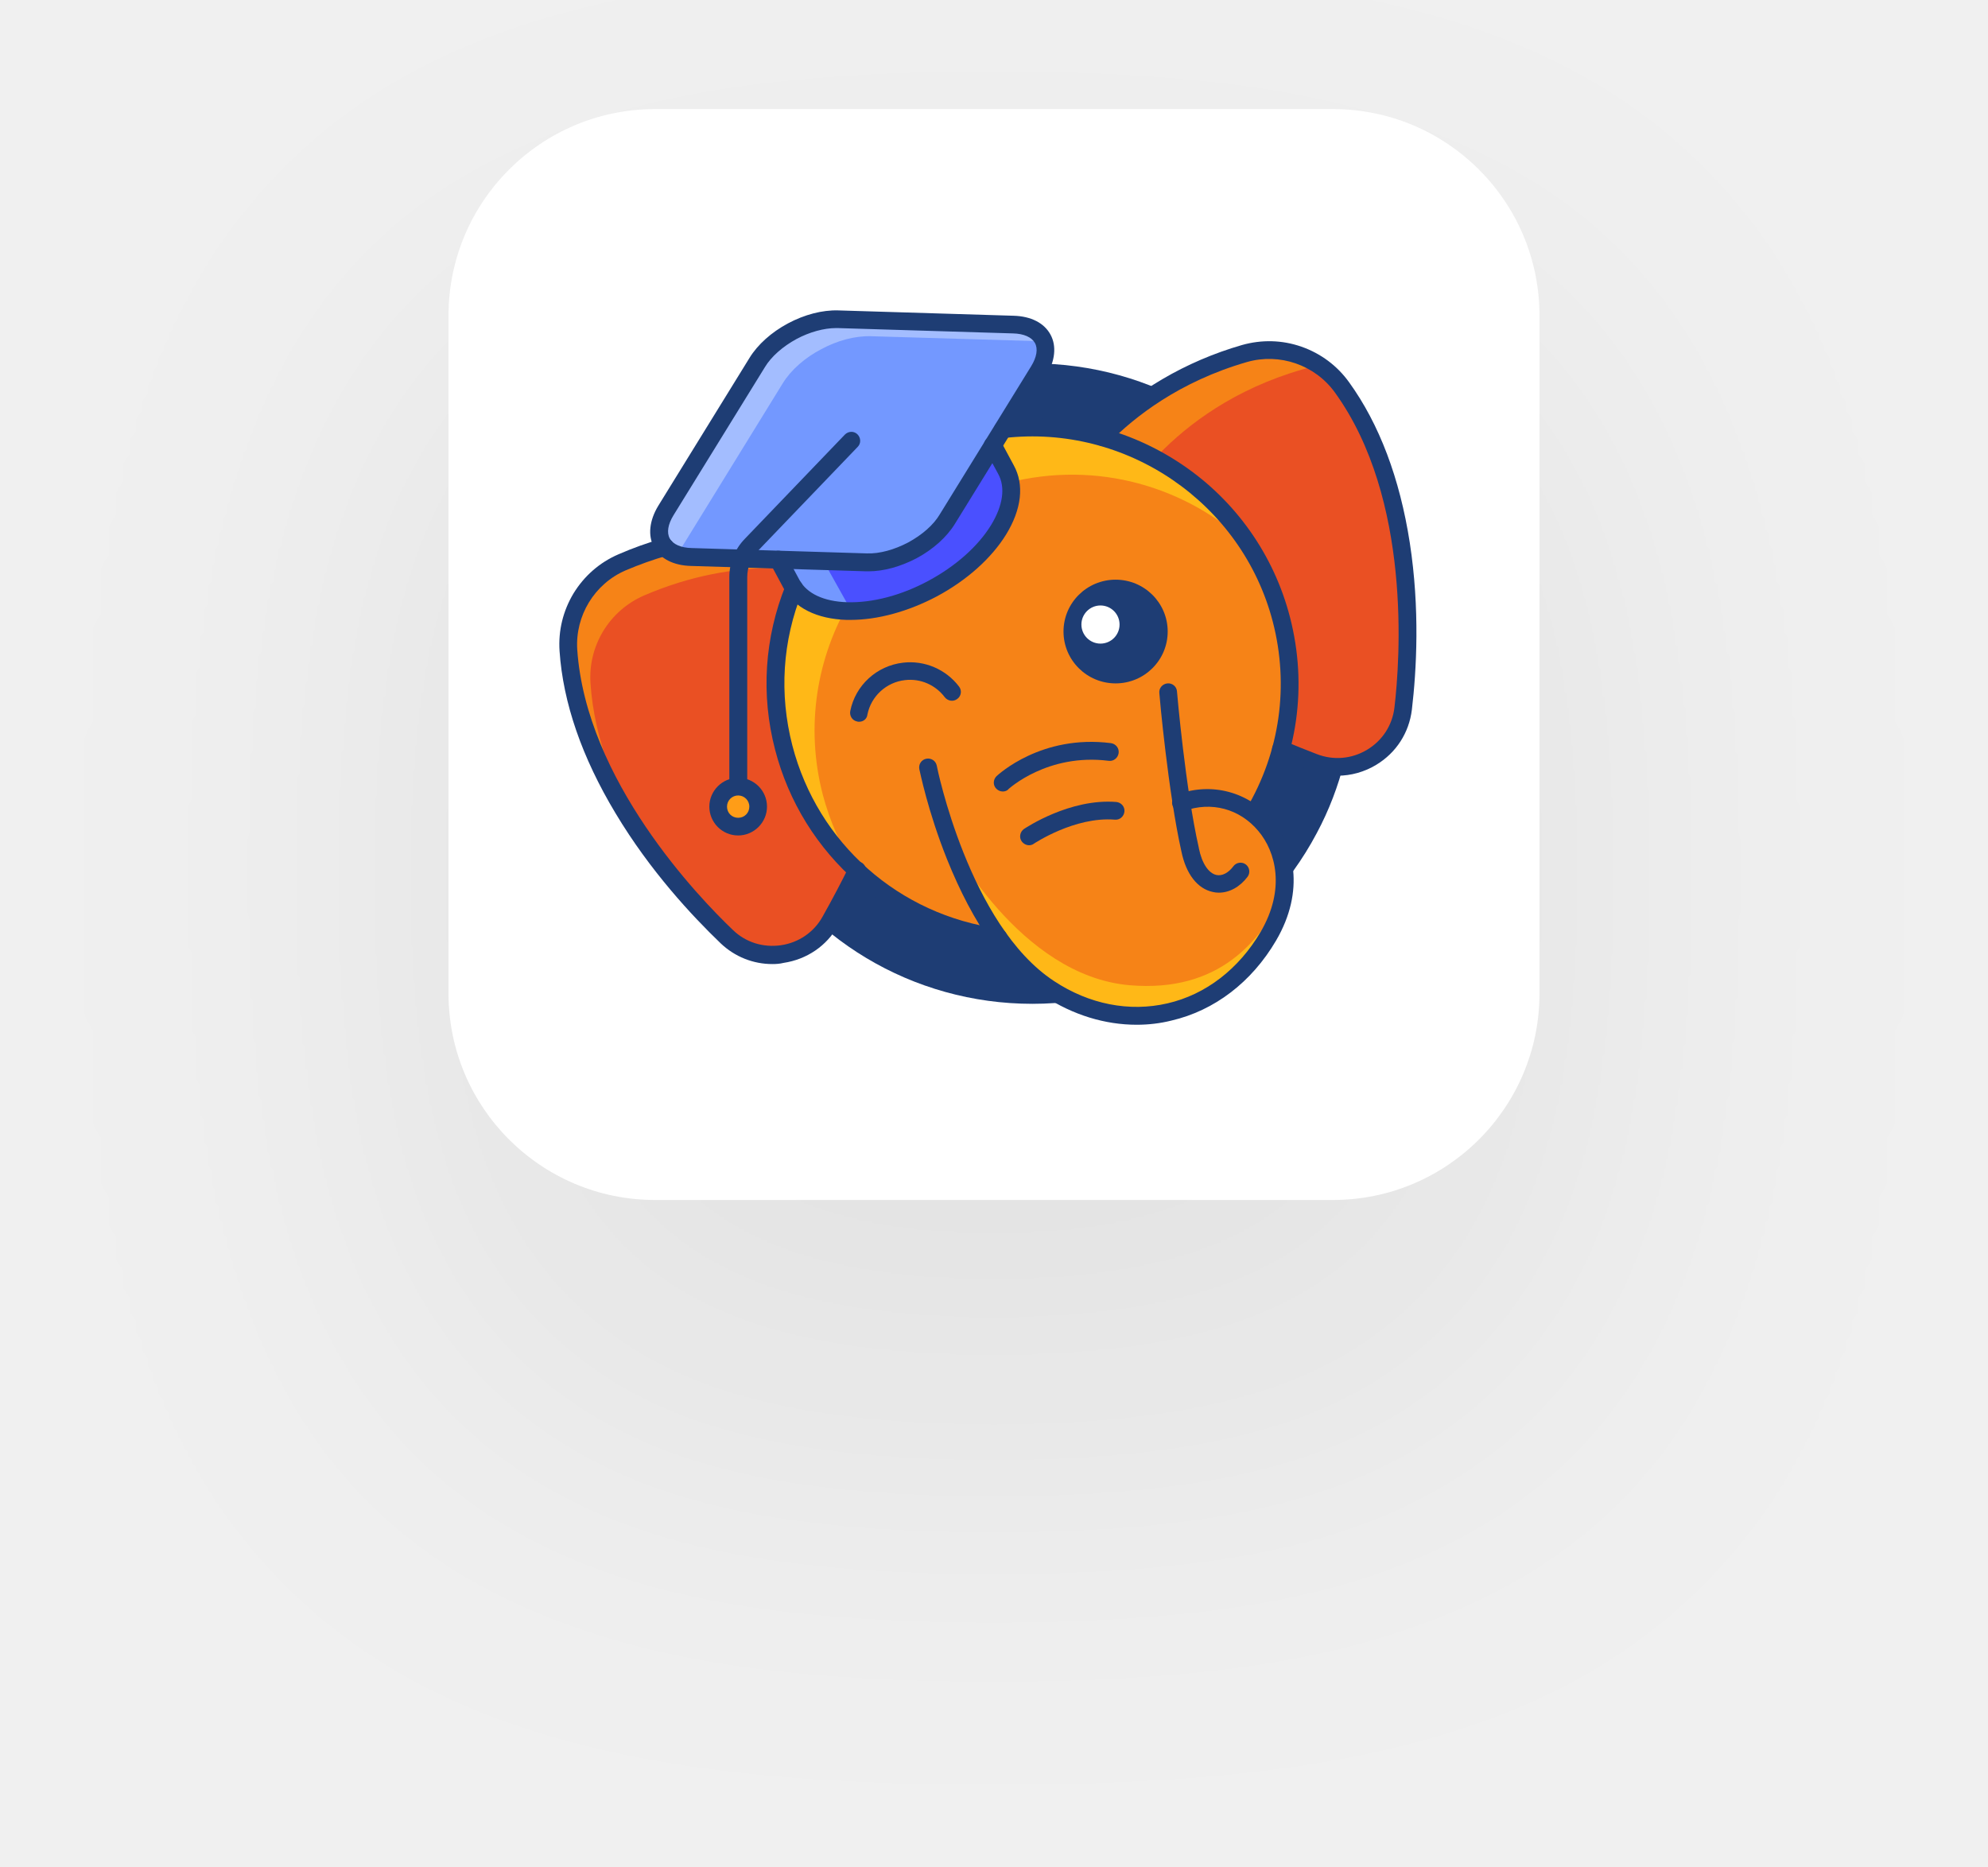
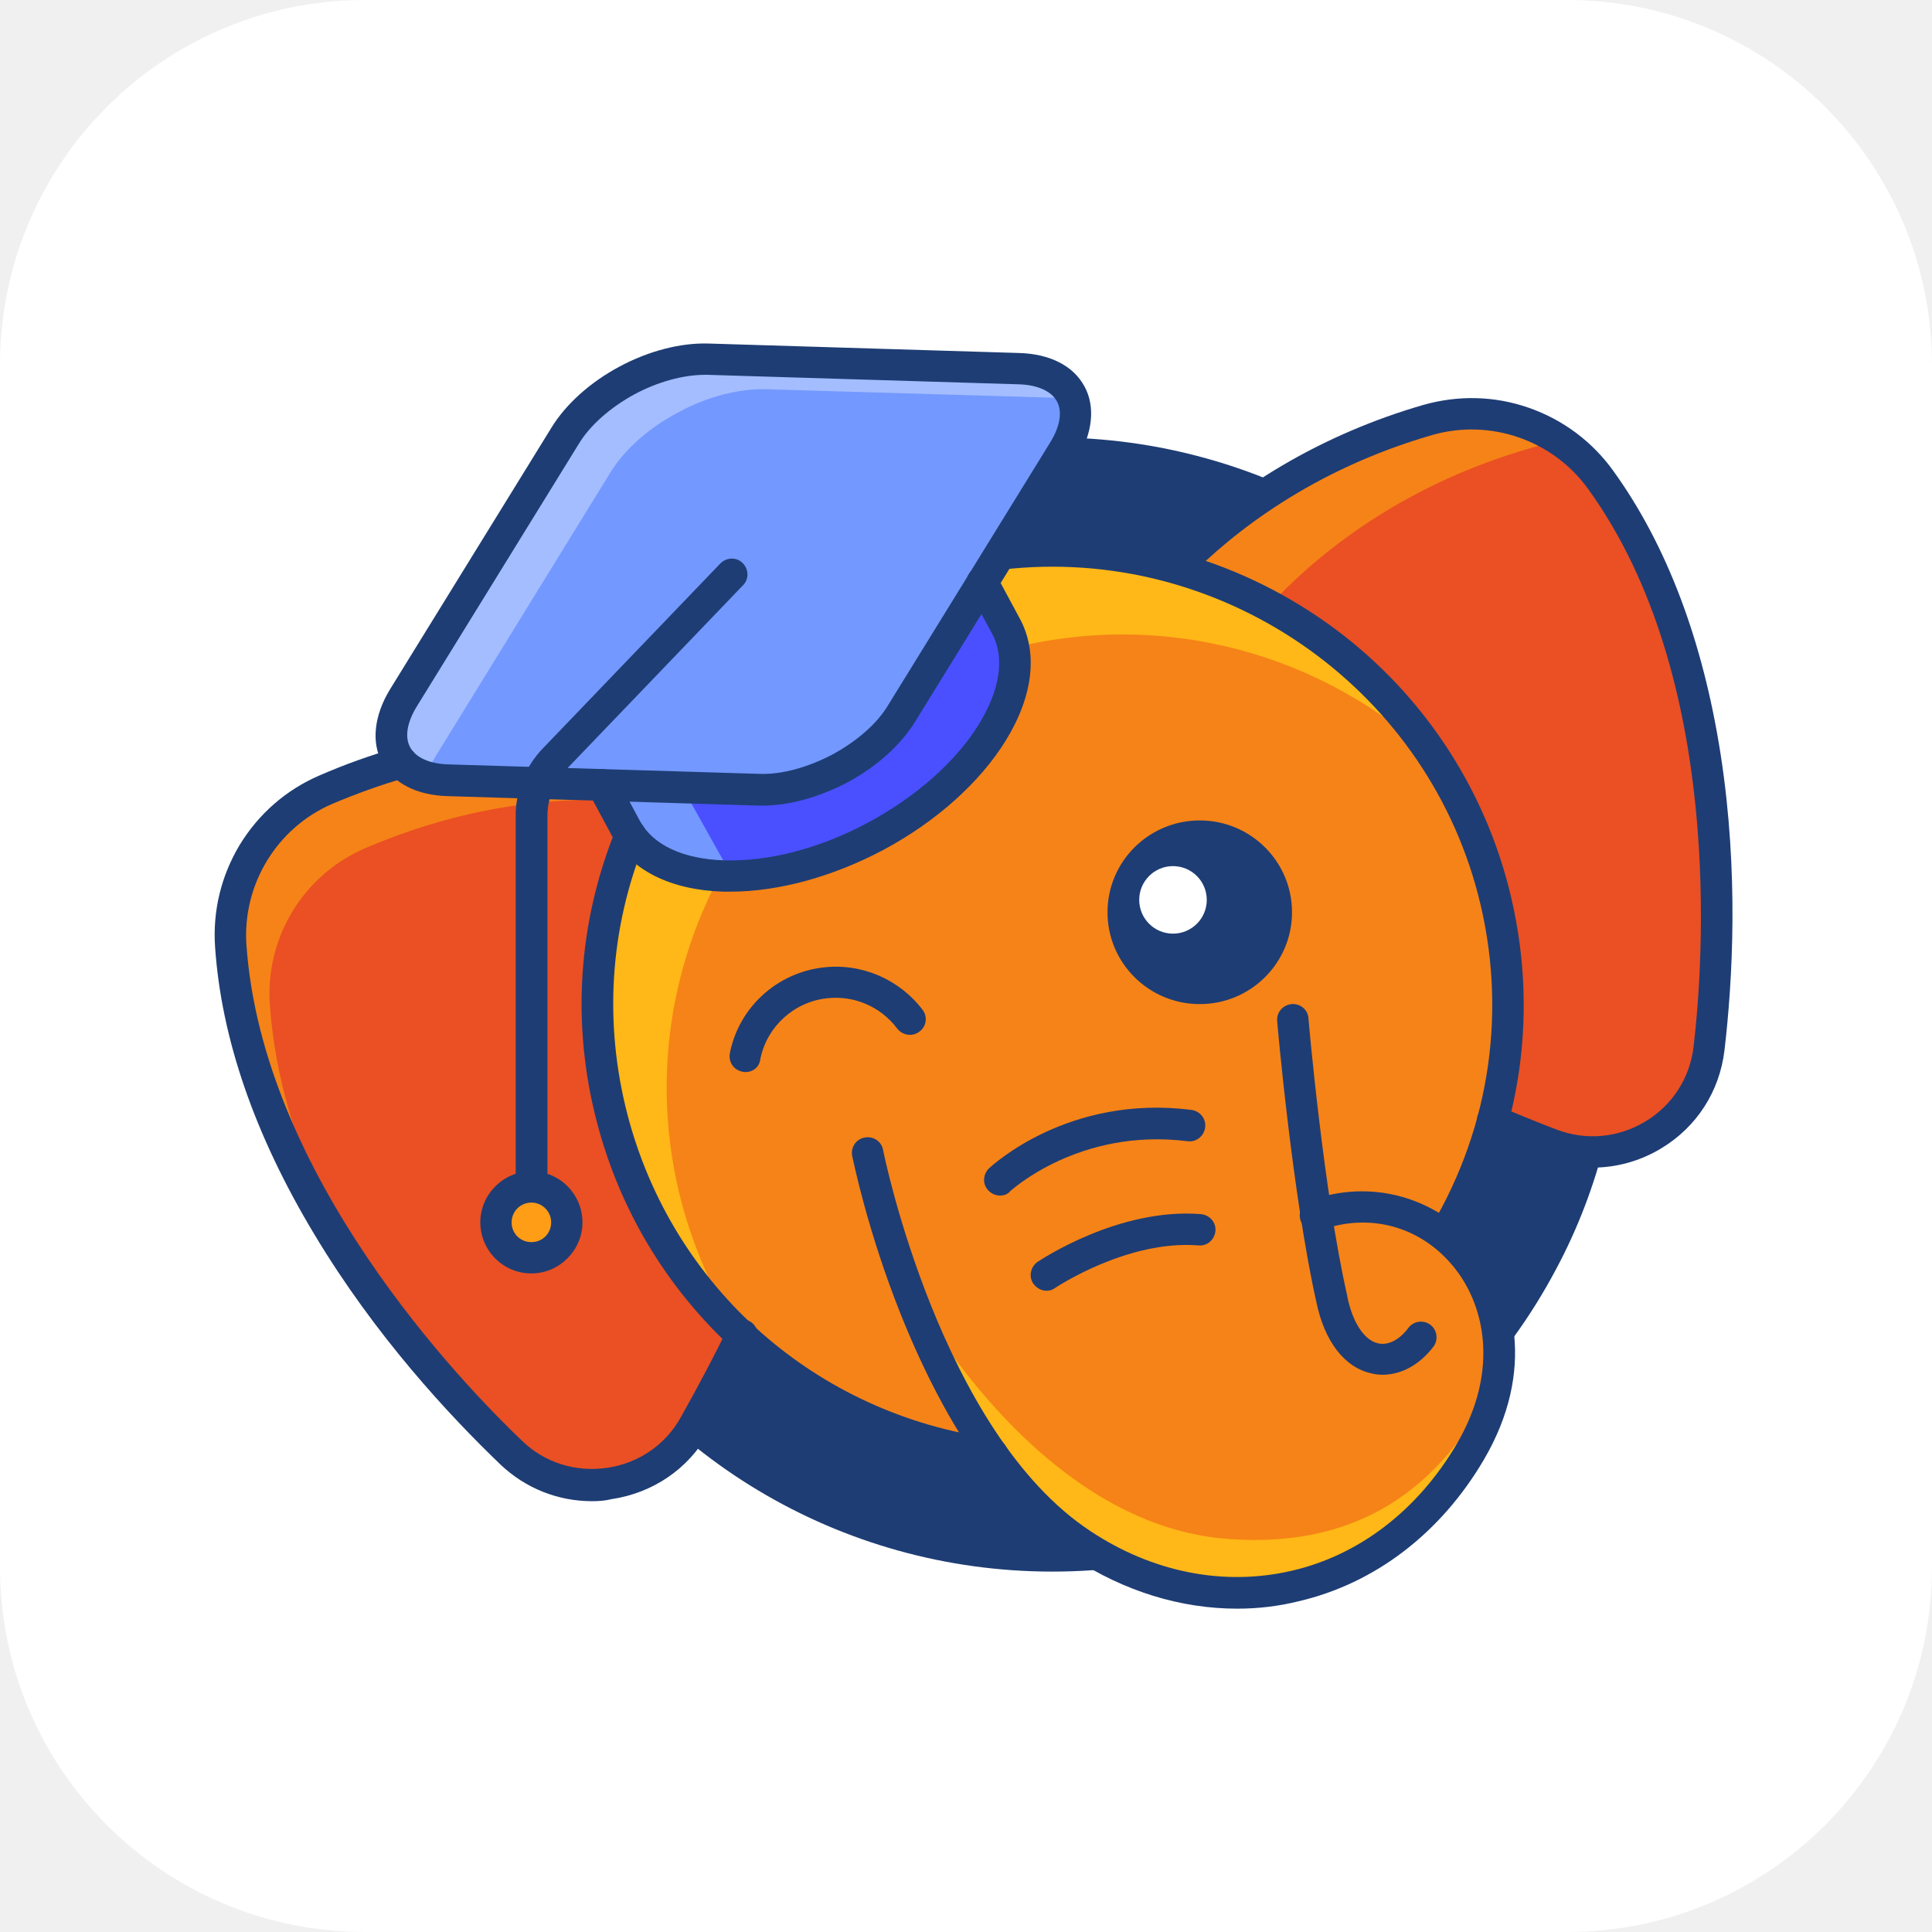
- <svg xmlns="http://www.w3.org/2000/svg" width="164" height="154" viewBox="0 0 164 154" fill="none">
-   <g filter="url(#filter0_d)">
-     <rect x="37" y="9" width="90" height="90" rx="17.044" fill="white" />
-   </g>
-   <g clip-path="url(#clip0)">
-     <path d="M110.737 56.38C110.737 60.678 109.663 64.726 107.782 68.275C103.485 76.351 94.967 81.838 85.164 81.838C75.361 81.838 66.843 76.332 62.545 68.275C60.665 64.726 59.591 60.678 59.591 56.38C59.591 52.083 60.665 48.035 62.545 44.486C66.843 36.409 75.361 30.922 85.164 30.922C94.967 30.922 103.485 36.428 107.782 44.486C109.682 48.035 110.737 52.083 110.737 56.38Z" fill="#1E3D74" />
-     <path d="M85.164 82.816C75.303 82.816 66.305 77.425 61.701 68.735C59.687 64.955 58.631 60.696 58.631 56.399C58.631 52.102 59.687 47.824 61.701 44.063C66.324 35.373 75.303 29.982 85.164 29.982C95.025 29.982 104.022 35.373 108.626 44.063C110.641 47.843 111.696 52.102 111.696 56.399C111.696 60.696 110.641 64.975 108.626 68.735C104.022 77.425 95.025 82.816 85.164 82.816ZM85.164 31.881C76.013 31.881 67.686 36.888 63.408 44.946C61.547 48.438 60.569 52.389 60.569 56.38C60.569 60.37 61.547 64.322 63.408 67.833C67.686 75.891 76.032 80.898 85.164 80.898C94.295 80.898 102.641 75.891 106.919 67.833C108.78 64.341 109.758 60.37 109.758 56.38C109.758 52.389 108.78 48.438 106.919 44.946C102.66 36.888 94.315 31.881 85.164 31.881Z" fill="#1E3D74" />
-     <path d="M71.543 69.924C71.543 69.924 70.891 71.804 68.512 76.006C66.766 79.094 62.545 79.747 59.975 77.291C57.73 75.162 55.428 72.572 53.394 69.713C49.96 64.917 47.294 59.315 46.91 53.656C46.68 50.548 48.445 47.651 51.322 46.423C62.047 41.8 70.488 45.656 70.488 45.656L70.584 47.785L71.543 69.924Z" fill="#F68317" />
-     <path d="M71.543 69.925C71.543 69.925 70.89 71.805 68.511 76.007C66.766 79.095 62.545 79.748 59.974 77.292C57.73 75.162 55.427 72.572 53.394 69.714C50.861 65.57 49.02 61.004 48.713 56.381C48.502 53.273 50.267 50.376 53.125 49.129C60.972 45.752 67.591 46.904 70.583 47.767L71.543 69.925Z" fill="#EA5023" />
-     <path d="M115.763 58.47C115.456 61.155 113.23 63.074 110.736 63.246C109.969 63.304 109.163 63.189 108.377 62.901C103.849 61.155 102.142 60.119 102.142 60.119L87.389 40.743C87.389 40.743 91.437 32.417 102.66 29.175C104.847 28.542 107.149 28.964 108.933 30.211C109.604 30.671 110.199 31.266 110.698 31.956C116.012 39.304 116.722 50.239 115.763 58.47Z" fill="#F68317" />
-     <path d="M115.763 58.47C115.456 61.156 113.231 63.075 110.737 63.247C107.993 62.096 106.401 61.808 106.401 61.808L92.166 42.048C92.166 42.048 96.214 33.722 107.437 30.48C107.936 30.326 108.454 30.25 108.952 30.211C109.624 30.672 110.219 31.267 110.717 31.957C116.012 39.305 116.722 50.24 115.763 58.47Z" fill="#EA5023" />
-     <path d="M90.478 76.831C83.13 78.73 75.687 76.543 70.564 71.69C67.783 69.061 65.672 65.647 64.636 61.656C61.701 50.356 68.512 38.846 79.85 35.93C88.943 33.589 98.209 37.503 103.005 44.966C104.195 46.807 105.097 48.86 105.691 51.086C108.627 62.404 101.816 73.915 90.478 76.831Z" fill="#FFB817" />
-     <path d="M90.478 76.83C83.13 78.729 75.686 76.542 70.564 71.689C69.375 69.847 68.473 67.794 67.878 65.569C64.943 54.269 71.773 42.758 83.111 39.842C90.459 37.943 97.902 40.13 103.024 44.984C104.214 46.825 105.115 48.878 105.71 51.103C108.626 62.403 101.816 73.914 90.478 76.83Z" fill="#F68317" />
-     <path d="M82.362 43.699C81.173 45.618 79.197 47.325 76.933 48.534C74.9 49.627 72.636 50.318 70.564 50.395C70.334 50.414 70.103 50.414 69.873 50.395C69.72 50.395 69.566 50.375 69.413 50.375C67.379 50.222 65.979 49.397 65.307 48.188L62.871 43.699L67.513 41.224C68.588 40.131 69.931 39.153 71.37 38.385C72.808 37.618 74.362 37.042 75.878 36.754L80.578 34.241L81.135 35.277L81.307 35.603L82.996 38.73C83.705 40.016 83.552 41.8 82.362 43.699Z" fill="#7398FF" />
-     <path d="M85.682 30.594L78.142 42.815C77.509 43.832 76.454 44.752 75.245 45.386C74.037 46.038 72.694 46.422 71.485 46.383L57.02 45.942C56.617 45.923 56.272 45.865 55.965 45.769C55.312 45.577 54.852 45.213 54.603 44.752C54.219 44.062 54.296 43.122 54.929 42.105L62.468 29.884C63.101 28.868 64.157 27.947 65.365 27.314C66.574 26.661 67.917 26.278 69.125 26.316L83.591 26.757C84.799 26.796 85.643 27.237 86.027 27.928C86.065 28.004 86.104 28.081 86.142 28.158C86.372 28.849 86.238 29.693 85.682 30.594Z" fill="#A3BDFF" />
-     <path d="M82.362 43.699C81.173 45.618 79.197 47.325 76.933 48.534C74.9 49.627 72.636 50.318 70.564 50.395C70.334 50.414 70.103 50.414 69.873 50.395C69.72 50.395 69.566 50.375 69.413 50.375C67.379 50.222 65.979 49.397 65.307 48.188L62.871 43.699L67.513 41.224C68.588 40.131 69.931 39.153 71.37 38.385C72.808 37.618 74.362 37.042 75.878 36.754L80.578 34.241L81.135 35.277L81.307 35.603L82.996 38.73C83.705 40.016 83.552 41.8 82.362 43.699Z" fill="#7398FF" />
-     <path d="M82.363 43.7C81.174 45.618 79.198 47.326 76.934 48.534C74.9 49.628 72.637 50.318 70.565 50.395C70.45 50.395 70.335 50.376 70.219 50.376L66.421 43.585L71.064 41.091C72.119 39.997 73.442 39.038 74.881 38.27C76.32 37.503 77.874 36.928 79.39 36.64L81.308 35.623L82.996 38.75C83.706 40.016 83.553 41.8 82.363 43.7Z" fill="#4A50FF" />
-     <path d="M85.682 30.594L78.142 42.815C77.509 43.832 76.454 44.752 75.245 45.386C74.037 46.038 72.694 46.422 71.485 46.383L57.02 45.942C56.617 45.923 56.272 45.865 55.965 45.769C55.312 45.577 54.852 45.213 54.603 44.752C54.219 44.062 54.296 43.122 54.929 42.105L62.468 29.884C63.101 28.868 64.157 27.947 65.365 27.314C66.574 26.661 67.917 26.278 69.125 26.316L83.591 26.757C84.799 26.796 85.643 27.237 86.027 27.928C86.065 28.004 86.104 28.081 86.142 28.158C86.372 28.849 86.238 29.693 85.682 30.594Z" fill="#A3BDFF" />
-     <path d="M85.681 30.596L78.142 42.817C77.509 43.834 76.454 44.755 75.245 45.388C74.037 46.04 72.694 46.424 71.485 46.385L57.02 45.944C56.617 45.925 56.272 45.867 55.965 45.771C56.06 45.503 56.195 45.234 56.367 44.946L64.579 31.613C65.269 30.5 66.42 29.503 67.744 28.812C69.049 28.102 70.526 27.7 71.849 27.738L86.123 28.16C86.372 28.851 86.238 29.695 85.681 30.596Z" fill="#7398FF" />
-     <path d="M105.941 73.627C105.788 74.778 105.385 76.006 104.656 77.234C100.665 84.045 92.838 85.694 86.565 81.551C82.478 78.865 79.85 73.531 78.334 69.33C77.107 65.973 76.589 63.325 76.589 63.325L97.481 66.222C102.047 64.553 106.612 68.428 105.941 73.627Z" fill="#F68317" />
-     <path d="M105.941 73.626C105.787 74.778 105.384 76.005 104.655 77.233C100.665 84.044 92.838 85.694 86.564 81.55C82.478 78.864 79.85 73.531 78.334 69.329C78.334 69.329 84.07 80.495 93.183 81.281C100.588 81.914 104.061 77.598 105.941 73.626Z" fill="#FFB817" />
-     <path d="M63.715 79.536C62.142 79.536 60.627 78.941 59.456 77.829C57.077 75.546 53.624 71.843 50.785 67.104C48.003 62.481 46.449 57.972 46.161 53.714C46.046 52.025 46.449 50.395 47.312 48.956C48.195 47.517 49.461 46.404 51.015 45.733C52.205 45.215 53.432 44.773 54.66 44.428C55.044 44.313 55.466 44.543 55.562 44.927C55.677 45.311 55.447 45.714 55.063 45.829C53.912 46.155 52.742 46.577 51.61 47.056C49.039 48.169 47.447 50.797 47.619 53.579C48.348 64.38 57.634 74.03 60.473 76.735C61.528 77.752 62.967 78.193 64.425 77.982C65.883 77.771 67.149 76.908 67.859 75.622C68.722 74.088 69.451 72.687 70.046 71.478C70.219 71.114 70.66 70.96 71.025 71.133C71.389 71.306 71.543 71.747 71.37 72.112C70.775 73.359 70.027 74.778 69.144 76.351C68.204 78.04 66.555 79.152 64.636 79.44C64.329 79.517 64.022 79.536 63.715 79.536Z" fill="#1E3D74" />
-     <path d="M110.334 63.997C109.586 63.997 108.818 63.862 108.089 63.575C107.13 63.21 106.209 62.846 105.384 62.481C105.02 62.328 104.828 61.886 105.001 61.522C105.154 61.157 105.595 60.985 105.96 61.138C106.785 61.483 107.667 61.848 108.627 62.212C110.008 62.75 111.523 62.615 112.79 61.848C114.037 61.1 114.862 59.834 115.034 58.376C115.495 54.5 116.473 41.167 110.123 32.38C108.473 30.098 105.557 29.1 102.871 29.867C97.288 31.479 93.586 34.395 91.456 36.563C91.169 36.85 90.708 36.85 90.42 36.582C90.133 36.294 90.133 35.834 90.401 35.546C93.624 32.265 97.806 29.81 102.449 28.467C104.08 28.006 105.768 28.045 107.36 28.601C108.953 29.157 110.315 30.174 111.293 31.536C113.787 34.989 115.475 39.46 116.3 44.774C117.145 50.241 116.857 55.287 116.473 58.548C116.243 60.447 115.188 62.097 113.538 63.095C112.559 63.69 111.447 63.997 110.334 63.997Z" fill="#1E3D74" />
-     <path d="M103.446 67.832C103.312 67.832 103.197 67.794 103.082 67.736C102.737 67.525 102.621 67.084 102.813 66.739C105.595 62.039 106.362 56.552 105 51.295C102.449 41.473 92.914 34.969 82.823 36.139C82.42 36.178 82.056 35.89 81.998 35.506C81.96 35.103 82.248 34.739 82.65 34.701C87.868 34.087 93.144 35.372 97.518 38.327C101.931 41.3 105.096 45.789 106.42 50.931C107.878 56.59 107.053 62.461 104.079 67.487C103.945 67.717 103.696 67.832 103.446 67.832Z" fill="#1E3D74" />
-     <path d="M82.363 78.058C82.325 78.058 82.305 78.058 82.267 78.058C77.989 77.482 74.017 75.679 70.756 72.859C67.418 69.962 65.058 66.163 63.946 61.866C62.756 57.319 63.063 52.6 64.828 48.245C64.982 47.861 65.404 47.688 65.787 47.842C66.171 47.995 66.344 48.417 66.19 48.801C64.54 52.868 64.272 57.261 65.365 61.501C67.456 69.578 74.171 75.506 82.459 76.619C82.862 76.676 83.149 77.041 83.092 77.444C83.034 77.789 82.727 78.058 82.363 78.058Z" fill="#1E3D74" />
-     <path d="M93.778 84.543C91.15 84.543 88.521 83.737 86.142 82.183C82.977 80.073 80.291 76.275 78.123 70.884C76.531 66.912 75.879 63.593 75.84 63.459C75.763 63.056 76.013 62.673 76.416 62.596C76.819 62.519 77.202 62.769 77.279 63.171C77.298 63.306 79.946 76.332 86.948 80.936C89.845 82.855 93.164 83.507 96.31 82.778C99.476 82.049 102.2 79.939 104.003 76.869C106.056 73.358 105.25 70.27 103.811 68.562C102.277 66.721 99.917 66.088 97.672 66.912C97.289 67.047 96.867 66.855 96.732 66.471C96.598 66.088 96.79 65.665 97.174 65.531C99.974 64.514 103.006 65.339 104.943 67.622C106.708 69.713 107.706 73.435 105.269 77.598C103.255 81.032 100.185 83.373 96.636 84.198C95.716 84.428 94.756 84.543 93.778 84.543Z" fill="#1E3D74" />
-     <path d="M100.549 73.646C100.377 73.646 100.204 73.627 100.051 73.588C98.784 73.32 97.844 72.111 97.461 70.25C96.367 65.358 95.657 57.492 95.638 57.166C95.6 56.763 95.907 56.418 96.31 56.38C96.713 56.341 97.077 56.648 97.096 57.051C97.096 57.128 97.806 65.166 98.9 69.962V69.982C99.149 71.229 99.705 72.053 100.358 72.188C100.818 72.284 101.336 72.015 101.739 71.478C101.969 71.152 102.43 71.075 102.756 71.305C103.082 71.535 103.159 71.996 102.928 72.322C102.295 73.166 101.432 73.646 100.549 73.646Z" fill="#1E3D74" />
-     <path d="M82.727 65.299C82.535 65.299 82.343 65.223 82.19 65.069C81.902 64.781 81.921 64.321 82.209 64.033C82.362 63.899 85.912 60.58 91.648 61.309C92.051 61.367 92.338 61.731 92.281 62.134C92.223 62.537 91.859 62.825 91.456 62.767C86.41 62.134 83.245 65.069 83.207 65.088C83.091 65.242 82.9 65.299 82.727 65.299Z" fill="#1E3D74" />
-     <path d="M84.895 69.733C84.665 69.733 84.435 69.618 84.281 69.407C84.051 69.081 84.147 68.62 84.473 68.39C84.627 68.294 88.252 65.858 92.089 66.164C92.492 66.203 92.799 66.548 92.761 66.951C92.722 67.354 92.377 67.661 91.974 67.623C88.655 67.354 85.336 69.579 85.298 69.599C85.183 69.694 85.029 69.733 84.895 69.733Z" fill="#1E3D74" />
-     <path d="M70.161 51.142C70.046 51.142 69.95 51.142 69.835 51.142C67.38 51.066 65.538 50.145 64.655 48.552L63.562 46.519C63.37 46.154 63.504 45.713 63.869 45.521C64.233 45.329 64.675 45.464 64.866 45.828L65.96 47.862C66.574 48.974 67.974 49.627 69.893 49.684C71.965 49.742 74.344 49.128 76.588 47.919C78.833 46.711 80.674 45.08 81.749 43.334C82.746 41.703 82.957 40.207 82.344 39.094L81.25 37.08C81.058 36.715 81.192 36.274 81.557 36.082C81.921 35.891 82.363 36.025 82.555 36.389L83.629 38.385C84.511 39.977 84.281 42.01 82.996 44.102C81.787 46.058 79.754 47.881 77.279 49.205C74.919 50.452 72.406 51.142 70.161 51.142Z" fill="#1E3D74" />
-     <path d="M71.657 47.133C71.599 47.133 71.542 47.133 71.465 47.133L57 46.691C55.561 46.653 54.468 46.097 53.95 45.138C53.432 44.197 53.566 42.95 54.295 41.742L61.834 29.521C62.506 28.428 63.638 27.411 65 26.682C66.362 25.953 67.839 25.569 69.144 25.608L83.609 26.049C85.048 26.087 86.141 26.644 86.659 27.603C87.177 28.543 87.043 29.79 86.314 30.998L78.775 43.219C78.103 44.312 76.971 45.329 75.609 46.058C74.285 46.749 72.904 47.133 71.657 47.133ZM68.971 27.066C67.974 27.066 66.784 27.392 65.71 27.967C64.578 28.581 63.619 29.425 63.101 30.289L55.561 42.509C55.101 43.257 54.986 43.948 55.254 44.428C55.523 44.907 56.175 45.195 57.058 45.214L71.523 45.656C72.559 45.694 73.787 45.349 74.918 44.754C76.05 44.14 77.01 43.315 77.528 42.432L85.067 30.212C85.527 29.464 85.642 28.773 85.374 28.293C85.105 27.814 84.453 27.526 83.571 27.507L69.105 27.066C69.048 27.066 69.01 27.066 68.971 27.066Z" fill="#1E3D74" />
-     <path d="M70.871 59.545C70.814 59.545 70.776 59.545 70.718 59.526C70.315 59.449 70.066 59.066 70.142 58.663C70.565 56.533 72.329 54.922 74.497 54.672C76.282 54.461 78.046 55.229 79.121 56.648C79.37 56.974 79.293 57.435 78.967 57.665C78.641 57.914 78.181 57.838 77.931 57.512C77.164 56.495 75.917 55.958 74.651 56.111C73.116 56.284 71.869 57.435 71.562 58.931C71.524 59.315 71.217 59.545 70.871 59.545Z" fill="#1E3D74" />
-     <path d="M60.895 66.854C60.492 66.854 60.166 66.528 60.166 66.125V47.612C60.166 46.422 60.626 45.29 61.451 44.446L69.7 35.852C69.988 35.564 70.448 35.545 70.736 35.832C71.024 36.12 71.043 36.581 70.755 36.868L62.506 45.463C61.95 46.039 61.643 46.806 61.643 47.631V66.144C61.624 66.528 61.297 66.854 60.895 66.854Z" fill="#1E3D74" />
-     <path d="M60.895 68.197C61.807 68.197 62.545 67.459 62.545 66.547C62.545 65.636 61.807 64.897 60.895 64.897C59.984 64.897 59.246 65.636 59.246 66.547C59.246 67.459 59.984 68.197 60.895 68.197Z" fill="#FF9D17" />
-     <path d="M60.895 68.926C59.572 68.926 58.517 67.851 58.517 66.547C58.517 65.242 59.591 64.168 60.895 64.168C62.219 64.168 63.274 65.242 63.274 66.547C63.274 67.851 62.2 68.926 60.895 68.926ZM60.895 65.626C60.397 65.626 59.975 66.029 59.975 66.547C59.975 67.065 60.377 67.468 60.895 67.468C61.413 67.468 61.816 67.065 61.816 66.547C61.816 66.029 61.394 65.626 60.895 65.626Z" fill="#1E3D74" />
-     <path d="M92.032 56.38C94.405 56.38 96.329 54.465 96.329 52.102C96.329 49.739 94.405 47.824 92.032 47.824C89.658 47.824 87.734 49.739 87.734 52.102C87.734 54.465 89.658 56.38 92.032 56.38Z" fill="#1E3D74" />
-     <path d="M90.784 53.098C91.653 53.098 92.358 52.394 92.358 51.525C92.358 50.657 91.653 49.952 90.784 49.952C89.915 49.952 89.211 50.657 89.211 51.525C89.211 52.394 89.915 53.098 90.784 53.098Z" fill="white" />
-   </g>
-   <defs>
-     <filter id="filter0_d" x="0.478" y="-9.261" width="163.043" height="163.043" filterUnits="userSpaceOnUse" color-interpolation-filters="sRGB">
-       <feFlood flood-opacity="0" result="BackgroundImageFix" />
-       <feColorMatrix in="SourceAlpha" type="matrix" values="0 0 0 0 0 0 0 0 0 0 0 0 0 0 0 0 0 0 127 0" result="hardAlpha" />
-       <feOffset dy="18.261" />
-       <feGaussianBlur stdDeviation="18.261" />
-       <feColorMatrix type="matrix" values="0 0 0 0 0 0 0 0 0 0 0 0 0 0 0 0 0 0 0.06 0" />
-       <feBlend mode="normal" in2="BackgroundImageFix" result="effect1_dropShadow" />
-       <feBlend mode="normal" in="SourceGraphic" in2="effect1_dropShadow" result="shape" />
-     </filter>
-     <clipPath id="clip0">
-       <rect width="70.714" height="58.935" fill="white" transform="translate(46.1421 25.6084)" />
-     </clipPath>
-   </defs>
+ <svg xmlns="http://www.w3.org/2000/svg" width="90" height="90" viewBox="0 0 90 90" fill="none">
+   <rect width="90" height="90" rx="17" fill="white" />
+   <path d="M74.595 46.775C74.595 51.073 73.521 55.121 71.641 58.67C67.344 66.746 58.825 72.233 49.022 72.233C39.219 72.233 30.701 66.727 26.404 58.67C24.524 55.121 23.449 51.073 23.449 46.775C23.449 42.478 24.524 38.43 26.404 34.881C30.701 26.804 39.219 21.317 49.022 21.317C58.825 21.317 67.344 26.823 71.641 34.881C73.54 38.43 74.595 42.478 74.595 46.775Z" fill="#1E3D74" />
+   <path d="M49.022 73.211C39.161 73.211 30.163 67.82 25.559 59.13C23.544 55.35 22.489 51.091 22.489 46.794C22.489 42.497 23.544 38.219 25.559 34.458C30.182 25.768 39.161 20.377 49.022 20.377C58.882 20.377 67.88 25.768 72.484 34.458C74.499 38.238 75.554 42.497 75.554 46.794C75.554 51.091 74.499 55.37 72.484 59.13C67.88 67.82 58.882 73.211 49.022 73.211ZM49.022 22.276C39.87 22.276 31.544 27.283 27.266 35.341C25.405 38.833 24.427 42.785 24.427 46.775C24.427 50.765 25.405 54.717 27.266 58.228C31.544 66.286 39.89 71.293 49.022 71.293C58.153 71.293 66.499 66.286 70.777 58.228C72.638 54.736 73.616 50.765 73.616 46.775C73.616 42.785 72.638 38.833 70.777 35.341C66.518 27.283 58.172 22.276 49.022 22.276Z" fill="#1E3D74" />
+   <path d="M35.401 60.319C35.401 60.319 34.749 62.199 32.37 66.401C30.624 69.489 26.404 70.142 23.833 67.686C21.588 65.556 19.286 62.967 17.253 60.108C13.819 55.312 11.152 49.71 10.768 44.051C10.538 40.943 12.303 38.046 15.181 36.818C25.905 32.195 34.346 36.051 34.346 36.051L34.442 38.18L35.401 60.319Z" fill="#F68317" />
+   <path d="M35.4 60.32C35.4 60.32 34.748 62.2 32.369 66.401C30.623 69.49 26.403 70.142 23.832 67.687C21.587 65.557 19.285 62.968 17.252 60.109C14.719 55.965 12.878 51.399 12.571 46.776C12.36 43.668 14.125 40.771 16.983 39.524C24.83 36.147 31.448 37.298 34.441 38.162L35.4 60.32Z" fill="#EA5023" />
+   <path d="M79.621 48.865C79.314 51.55 77.089 53.469 74.595 53.642C73.827 53.699 73.022 53.584 72.235 53.296C67.707 51.55 66 50.514 66 50.514L51.247 31.138C51.247 31.138 55.295 22.812 66.518 19.57C68.705 18.937 71.007 19.359 72.791 20.606C73.463 21.066 74.058 21.661 74.556 22.352C79.87 29.699 80.58 40.634 79.621 48.865Z" fill="#F68317" />
+   <path d="M79.621 48.865C79.314 51.551 77.089 53.47 74.595 53.642C71.852 52.491 70.259 52.203 70.259 52.203L56.024 32.443C56.024 32.443 60.072 24.117 71.295 20.875C71.794 20.722 72.312 20.645 72.811 20.606C73.482 21.067 74.077 21.662 74.576 22.352C79.871 29.7 80.581 40.635 79.621 48.865Z" fill="#EA5023" />
+   <path d="M54.336 67.226C46.988 69.126 39.545 66.938 34.423 62.085C31.641 59.456 29.53 56.042 28.494 52.051C25.559 40.752 32.37 29.241 43.708 26.325C52.801 23.984 62.068 27.898 66.864 35.361C68.053 37.202 68.955 39.255 69.549 41.48C72.485 52.799 65.674 64.31 54.336 67.226Z" fill="#FFB817" />
+   <path d="M54.336 67.225C46.988 69.124 39.544 66.937 34.422 62.084C33.233 60.242 32.331 58.189 31.736 55.964C28.801 44.664 35.631 33.153 46.969 30.237C54.317 28.338 61.76 30.525 66.882 35.379C68.072 37.22 68.974 39.273 69.568 41.499C72.484 52.798 65.674 64.309 54.336 67.225Z" fill="#F68317" />
+   <path d="M46.22 34.094C45.031 36.013 43.055 37.72 40.791 38.929C38.757 40.022 36.493 40.713 34.422 40.79C34.191 40.809 33.961 40.809 33.731 40.79C33.577 40.79 33.424 40.77 33.27 40.77C31.237 40.617 29.836 39.792 29.165 38.583L26.729 34.094L31.371 31.619C32.446 30.526 33.788 29.547 35.227 28.78C36.666 28.013 38.22 27.437 39.736 27.149L44.436 24.636L44.992 25.672L45.165 25.998L46.853 29.125C47.563 30.411 47.41 32.195 46.22 34.094Z" fill="#7398FF" />
+   <path d="M49.54 20.989L42 33.21C41.367 34.227 40.312 35.148 39.103 35.781C37.895 36.433 36.552 36.816 35.343 36.778L20.878 36.337C20.475 36.318 20.13 36.26 19.823 36.164C19.171 35.972 18.71 35.608 18.461 35.148C18.077 34.457 18.154 33.517 18.787 32.5L26.326 20.279C26.96 19.263 28.015 18.342 29.223 17.709C30.432 17.056 31.775 16.673 32.983 16.711L47.449 17.152C48.657 17.191 49.501 17.632 49.885 18.323C49.923 18.399 49.962 18.476 50 18.553C50.23 19.244 50.096 20.088 49.54 20.989Z" fill="#A3BDFF" />
+   <path d="M46.22 34.094C45.031 36.013 43.055 37.72 40.791 38.929C38.757 40.022 36.493 40.713 34.422 40.79C34.191 40.809 33.961 40.809 33.731 40.79C33.577 40.79 33.424 40.77 33.27 40.77C31.237 40.617 29.836 39.792 29.165 38.583L26.729 34.094L31.371 31.619C32.446 30.526 33.788 29.547 35.227 28.78C36.666 28.013 38.22 27.437 39.736 27.149L44.436 24.636L44.992 25.672L45.165 25.998L46.853 29.125C47.563 30.411 47.41 32.195 46.22 34.094Z" fill="#7398FF" />
+   <path d="M46.221 34.095C45.031 36.013 43.055 37.721 40.791 38.929C38.758 40.023 36.494 40.713 34.422 40.79C34.307 40.79 34.192 40.771 34.077 40.771L30.278 33.98L34.921 31.486C35.976 30.392 37.3 29.433 38.739 28.666C40.178 27.898 41.731 27.323 43.247 27.035L45.166 26.018L46.854 29.145C47.564 30.411 47.41 32.196 46.221 34.095Z" fill="#4A50FF" />
+   <path d="M49.54 20.989L42 33.21C41.367 34.227 40.312 35.148 39.103 35.781C37.895 36.433 36.552 36.816 35.343 36.778L20.878 36.337C20.475 36.318 20.13 36.26 19.823 36.164C19.171 35.972 18.71 35.608 18.461 35.148C18.077 34.457 18.154 33.517 18.787 32.5L26.326 20.279C26.96 19.263 28.015 18.342 29.223 17.709C30.432 17.056 31.775 16.673 32.983 16.711L47.449 17.152C48.657 17.191 49.501 17.632 49.885 18.323C49.923 18.399 49.962 18.476 50 18.553C50.23 19.244 50.096 20.088 49.54 20.989Z" fill="#A3BDFF" />
+   <path d="M49.539 20.991L42 33.212C41.367 34.229 40.311 35.15 39.103 35.783C37.894 36.435 36.551 36.819 35.343 36.78L20.877 36.339C20.474 36.32 20.129 36.262 19.822 36.166C19.918 35.898 20.052 35.629 20.225 35.341L28.436 22.008C29.127 20.895 30.278 19.898 31.602 19.207C32.906 18.497 34.383 18.095 35.707 18.133L49.98 18.555C50.23 19.246 50.096 20.09 49.539 20.991Z" fill="#7398FF" />
+   <path d="M69.799 64.022C69.645 65.173 69.242 66.401 68.513 67.629C64.523 74.44 56.696 76.089 50.422 71.946C46.336 69.26 43.708 63.926 42.192 59.725C40.964 56.368 40.446 53.72 40.446 53.72L61.338 56.617C65.904 54.948 70.47 58.823 69.799 64.022Z" fill="#F68317" />
+   <path d="M69.799 64.022C69.645 65.172 69.243 66.4 68.514 67.628C64.523 74.439 56.696 76.089 50.423 71.945C46.336 69.259 43.708 63.925 42.192 59.724C42.192 59.724 47.929 70.89 57.041 71.676C64.447 72.309 67.919 67.993 69.799 64.022Z" fill="#FFB817" />
+   <path d="M27.573 69.931C26 69.931 24.484 69.336 23.314 68.224C20.935 65.941 17.482 62.238 14.643 57.499C11.861 52.876 10.307 48.367 10.019 44.108C9.904 42.42 10.307 40.79 11.17 39.351C12.053 37.912 13.319 36.799 14.873 36.128C16.062 35.61 17.29 35.169 18.518 34.823C18.902 34.708 19.324 34.938 19.42 35.322C19.535 35.706 19.305 36.109 18.921 36.224C17.77 36.55 16.6 36.972 15.468 37.452C12.897 38.564 11.305 41.193 11.477 43.974C12.206 54.775 21.492 64.425 24.331 67.13C25.386 68.147 26.825 68.588 28.283 68.377C29.741 68.166 31.007 67.303 31.717 66.017C32.58 64.483 33.309 63.082 33.904 61.873C34.077 61.509 34.518 61.355 34.883 61.528C35.247 61.701 35.4 62.142 35.228 62.507C34.633 63.754 33.885 65.173 33.002 66.746C32.062 68.434 30.412 69.547 28.494 69.835C28.187 69.912 27.88 69.931 27.573 69.931Z" fill="#1E3D74" />
+   <path d="M74.191 54.392C73.443 54.392 72.676 54.257 71.947 53.97C70.988 53.605 70.067 53.24 69.242 52.876C68.877 52.723 68.686 52.281 68.858 51.917C69.012 51.552 69.453 51.38 69.817 51.533C70.642 51.878 71.525 52.243 72.484 52.608C73.865 53.145 75.381 53.01 76.647 52.243C77.894 51.495 78.719 50.229 78.892 48.77C79.352 44.895 80.331 31.562 73.98 22.776C72.331 20.492 69.415 19.495 66.729 20.262C61.146 21.874 57.443 24.79 55.314 26.958C55.026 27.245 54.566 27.245 54.278 26.977C53.99 26.689 53.99 26.229 54.259 25.941C57.482 22.66 61.664 20.205 66.307 18.862C67.937 18.401 69.626 18.44 71.218 18.996C72.81 19.552 74.172 20.569 75.151 21.931C77.645 25.385 79.333 29.855 80.158 35.169C81.002 40.636 80.714 45.682 80.331 48.943C80.1 50.843 79.045 52.492 77.395 53.49C76.417 54.085 75.304 54.392 74.191 54.392Z" fill="#1E3D74" />
+   <path d="M67.304 58.227C67.17 58.227 67.055 58.189 66.94 58.131C66.594 57.92 66.479 57.479 66.671 57.134C69.453 52.434 70.22 46.947 68.858 41.69C66.307 31.868 56.772 25.364 46.681 26.535C46.278 26.573 45.913 26.285 45.856 25.901C45.818 25.498 46.105 25.134 46.508 25.096C51.726 24.482 57.002 25.767 61.376 28.721C65.789 31.695 68.954 36.184 70.278 41.326C71.736 46.985 70.911 52.856 67.937 57.882C67.803 58.112 67.554 58.227 67.304 58.227Z" fill="#1E3D74" />
+   <path d="M46.221 68.453C46.182 68.453 46.163 68.453 46.125 68.453C41.846 67.877 37.875 66.074 34.614 63.254C31.276 60.357 28.916 56.558 27.803 52.261C26.614 47.714 26.921 42.995 28.686 38.64C28.839 38.256 29.261 38.083 29.645 38.237C30.029 38.39 30.201 38.812 30.048 39.196C28.398 43.263 28.13 47.657 29.223 51.896C31.314 59.973 38.029 65.901 46.316 67.014C46.719 67.071 47.007 67.436 46.95 67.839C46.892 68.184 46.585 68.453 46.221 68.453Z" fill="#1E3D74" />
+   <path d="M57.636 74.938C55.008 74.938 52.379 74.132 50.001 72.578C46.835 70.468 44.149 66.669 41.981 61.279C40.389 57.307 39.737 53.989 39.698 53.854C39.622 53.451 39.871 53.068 40.274 52.991C40.677 52.914 41.06 53.163 41.137 53.566C41.156 53.701 43.804 66.727 50.806 71.331C53.703 73.25 57.022 73.902 60.168 73.173C63.334 72.444 66.058 70.334 67.861 67.264C69.914 63.753 69.108 60.665 67.669 58.957C66.135 57.116 63.775 56.483 61.53 57.307C61.147 57.442 60.725 57.25 60.59 56.866C60.456 56.483 60.648 56.06 61.032 55.926C63.833 54.909 66.864 55.734 68.801 58.017C70.566 60.108 71.564 63.83 69.127 67.993C67.113 71.427 64.044 73.768 60.495 74.593C59.574 74.823 58.614 74.938 57.636 74.938Z" fill="#1E3D74" />
+   <path d="M64.408 64.041C64.235 64.041 64.062 64.022 63.909 63.983C62.643 63.715 61.703 62.506 61.319 60.645C60.225 55.753 59.516 47.887 59.496 47.561C59.458 47.158 59.765 46.813 60.168 46.775C60.571 46.736 60.935 47.043 60.954 47.446C60.954 47.523 61.664 55.561 62.758 60.357V60.377C63.007 61.624 63.563 62.449 64.216 62.583C64.676 62.679 65.194 62.41 65.597 61.873C65.827 61.547 66.288 61.47 66.614 61.7C66.94 61.931 67.017 62.391 66.787 62.717C66.153 63.561 65.29 64.041 64.408 64.041Z" fill="#1E3D74" />
+   <path d="M46.585 55.694C46.394 55.694 46.202 55.618 46.048 55.464C45.761 55.176 45.78 54.716 46.068 54.428C46.221 54.294 49.77 50.975 55.506 51.704C55.909 51.762 56.197 52.126 56.139 52.529C56.082 52.932 55.717 53.22 55.314 53.162C50.269 52.529 47.103 55.464 47.065 55.483C46.95 55.637 46.758 55.694 46.585 55.694Z" fill="#1E3D74" />
+   <path d="M48.753 60.128C48.523 60.128 48.293 60.013 48.139 59.802C47.909 59.475 48.005 59.015 48.331 58.785C48.484 58.689 52.11 56.252 55.947 56.559C56.35 56.598 56.657 56.943 56.619 57.346C56.58 57.749 56.235 58.056 55.832 58.017C52.513 57.749 49.194 59.974 49.156 59.993C49.041 60.089 48.887 60.128 48.753 60.128Z" fill="#1E3D74" />
+   <path d="M34.019 41.537C33.904 41.537 33.808 41.537 33.693 41.537C31.237 41.461 29.395 40.54 28.513 38.947L27.419 36.914C27.227 36.549 27.362 36.108 27.726 35.916C28.091 35.724 28.532 35.859 28.724 36.223L29.817 38.257C30.431 39.369 31.832 40.022 33.75 40.079C35.822 40.137 38.201 39.523 40.446 38.314C42.69 37.106 44.532 35.475 45.606 33.729C46.604 32.099 46.815 30.602 46.201 29.489L45.107 27.475C44.916 27.11 45.05 26.669 45.414 26.477C45.779 26.285 46.22 26.42 46.412 26.784L47.486 28.779C48.369 30.372 48.139 32.405 46.853 34.496C45.645 36.453 43.611 38.276 41.136 39.6C38.776 40.847 36.263 41.537 34.019 41.537Z" fill="#1E3D74" />
+   <path d="M35.515 37.528C35.457 37.528 35.4 37.528 35.323 37.528L20.858 37.087C19.419 37.048 18.325 36.492 17.807 35.532C17.289 34.593 17.424 33.346 18.153 32.137L25.692 19.916C26.364 18.823 27.495 17.806 28.858 17.077C30.22 16.348 31.697 15.964 33.002 16.003L47.467 16.444C48.906 16.482 49.999 17.039 50.517 17.998C51.035 18.938 50.901 20.185 50.172 21.393L42.632 33.614C41.961 34.708 40.829 35.724 39.467 36.453C38.143 37.144 36.762 37.528 35.515 37.528ZM32.829 17.461C31.831 17.461 30.642 17.787 29.567 18.362C28.436 18.976 27.476 19.82 26.958 20.684L19.419 32.904C18.958 33.652 18.843 34.343 19.112 34.823C19.381 35.302 20.033 35.59 20.915 35.609L35.38 36.05C36.416 36.089 37.644 35.743 38.776 35.149C39.908 34.535 40.867 33.71 41.385 32.828L48.925 20.607C49.385 19.859 49.5 19.168 49.232 18.689C48.963 18.209 48.311 17.921 47.428 17.902L32.963 17.461C32.906 17.461 32.867 17.461 32.829 17.461Z" fill="#1E3D74" />
+   <path d="M34.729 49.94C34.672 49.94 34.633 49.94 34.576 49.921C34.173 49.844 33.923 49.461 34 49.058C34.422 46.928 36.187 45.317 38.355 45.067C40.139 44.856 41.904 45.624 42.978 47.043C43.228 47.369 43.151 47.83 42.825 48.06C42.499 48.309 42.038 48.233 41.789 47.907C41.022 46.89 39.775 46.353 38.508 46.506C36.974 46.679 35.727 47.83 35.42 49.326C35.382 49.71 35.075 49.94 34.729 49.94Z" fill="#1E3D74" />
+   <path d="M24.753 57.249C24.35 57.249 24.023 56.923 24.023 56.52V38.007C24.023 36.817 24.484 35.685 25.309 34.841L33.558 26.247C33.846 25.959 34.306 25.94 34.594 26.227C34.882 26.515 34.901 26.976 34.613 27.263L26.364 35.858C25.808 36.434 25.501 37.201 25.501 38.026V56.539C25.482 56.923 25.155 57.249 24.753 57.249Z" fill="#1E3D74" />
+   <path d="M24.753 58.592C25.665 58.592 26.403 57.854 26.403 56.942C26.403 56.031 25.665 55.292 24.753 55.292C23.842 55.292 23.104 56.031 23.104 56.942C23.104 57.854 23.842 58.592 24.753 58.592Z" fill="#FF9D17" />
+   <path d="M24.754 59.321C23.43 59.321 22.375 58.246 22.375 56.942C22.375 55.637 23.449 54.563 24.754 54.563C26.078 54.563 27.133 55.637 27.133 56.942C27.133 58.246 26.058 59.321 24.754 59.321ZM24.754 56.021C24.255 56.021 23.833 56.424 23.833 56.942C23.833 57.46 24.236 57.863 24.754 57.863C25.272 57.863 25.675 57.46 25.675 56.942C25.675 56.424 25.253 56.021 24.754 56.021Z" fill="#1E3D74" />
+   <path d="M55.889 46.775C58.263 46.775 60.187 44.86 60.187 42.497C60.187 40.134 58.263 38.219 55.889 38.219C53.516 38.219 51.592 40.134 51.592 42.497C51.592 44.86 53.516 46.775 55.889 46.775Z" fill="#1E3D74" />
+   <path d="M54.642 43.493C55.511 43.493 56.216 42.789 56.216 41.92C56.216 41.051 55.511 40.347 54.642 40.347C53.774 40.347 53.069 41.051 53.069 41.92C53.069 42.789 53.774 43.493 54.642 43.493Z" fill="white" />
</svg>
